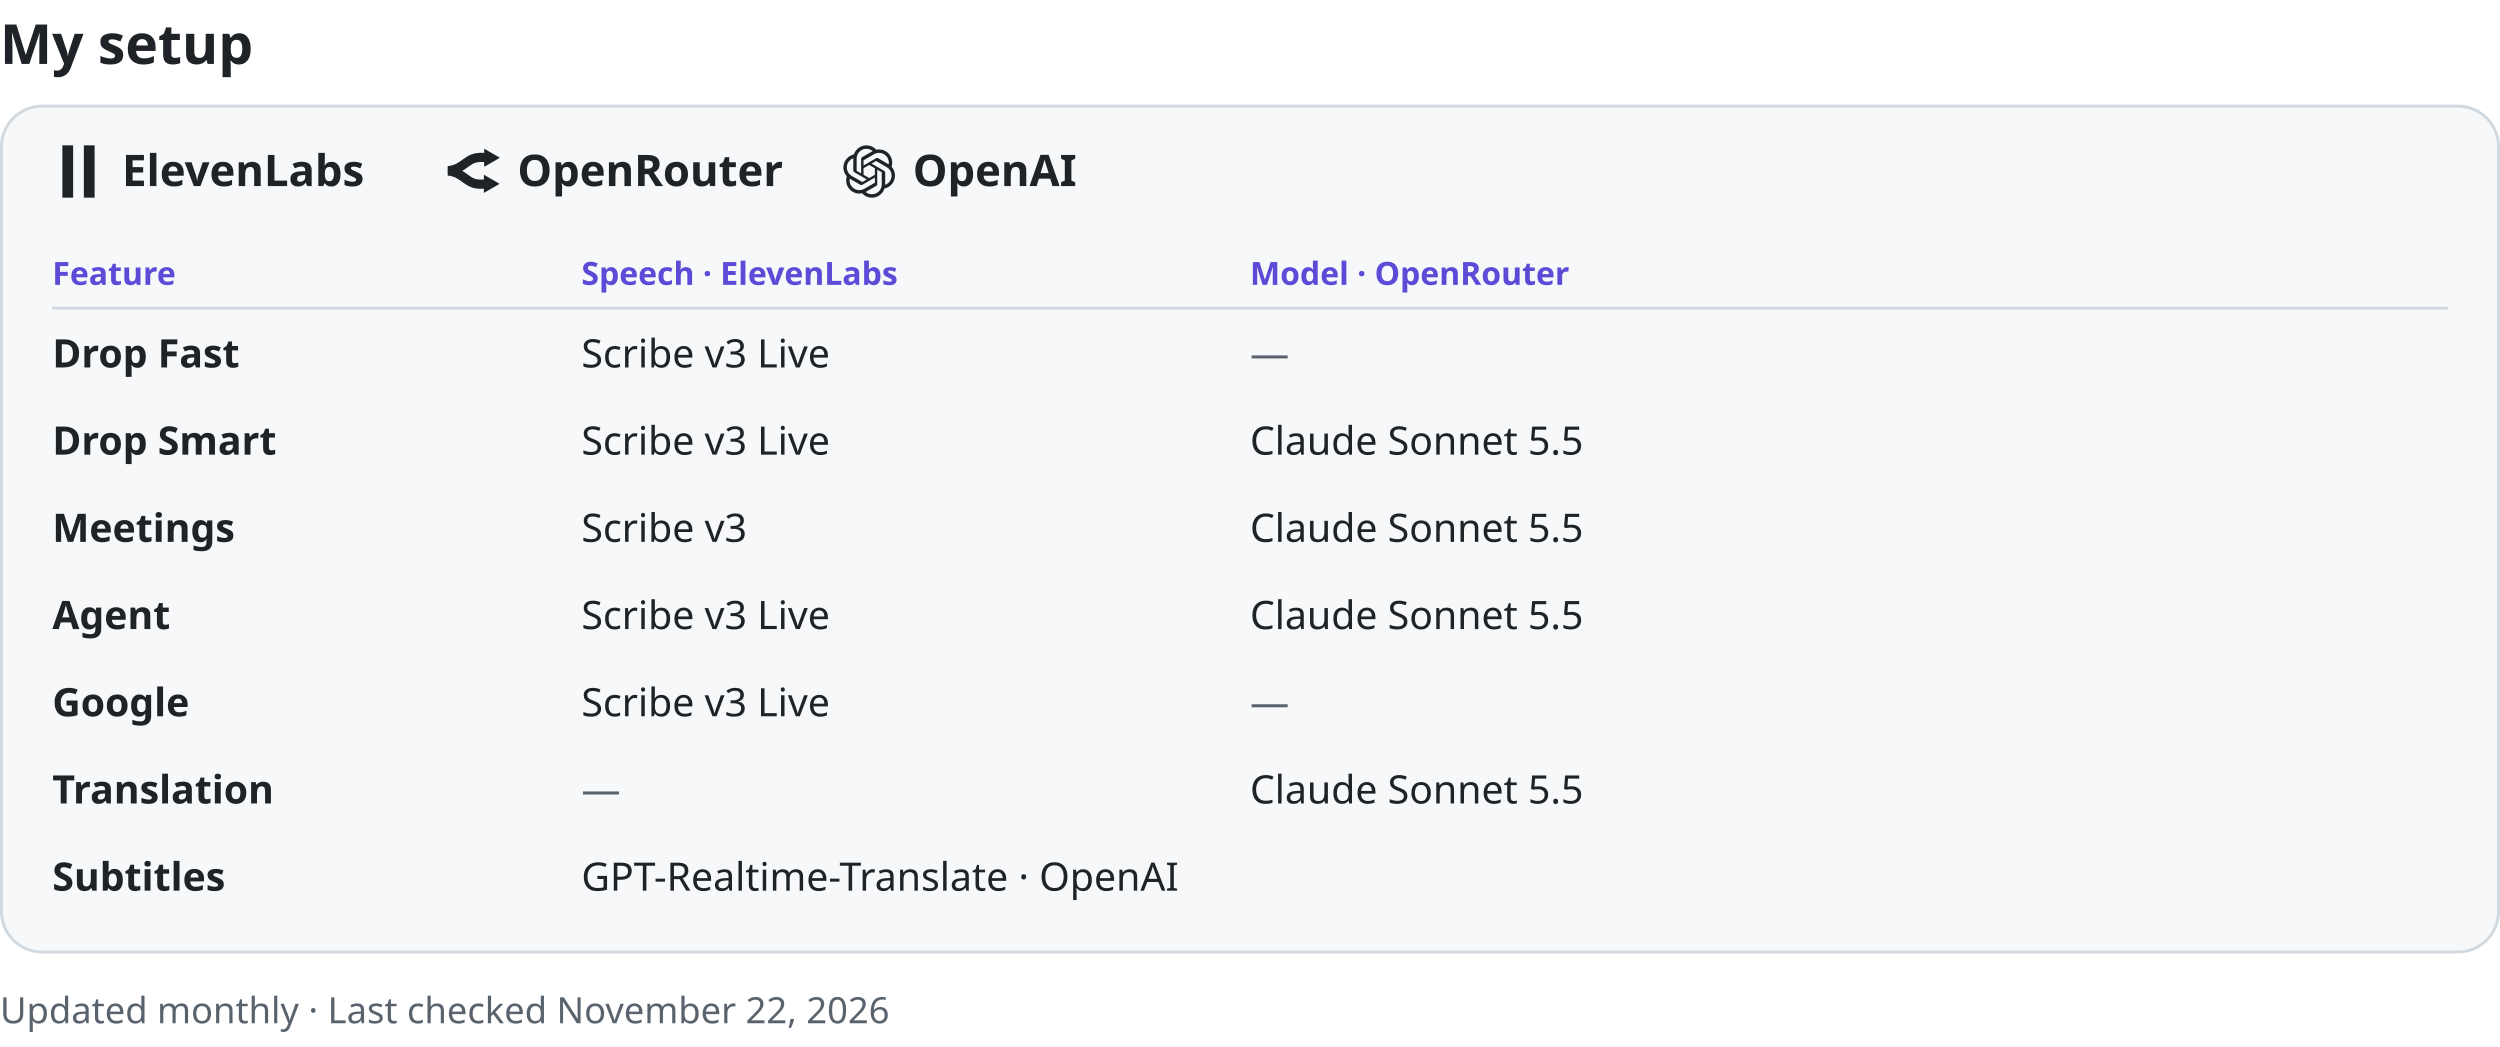
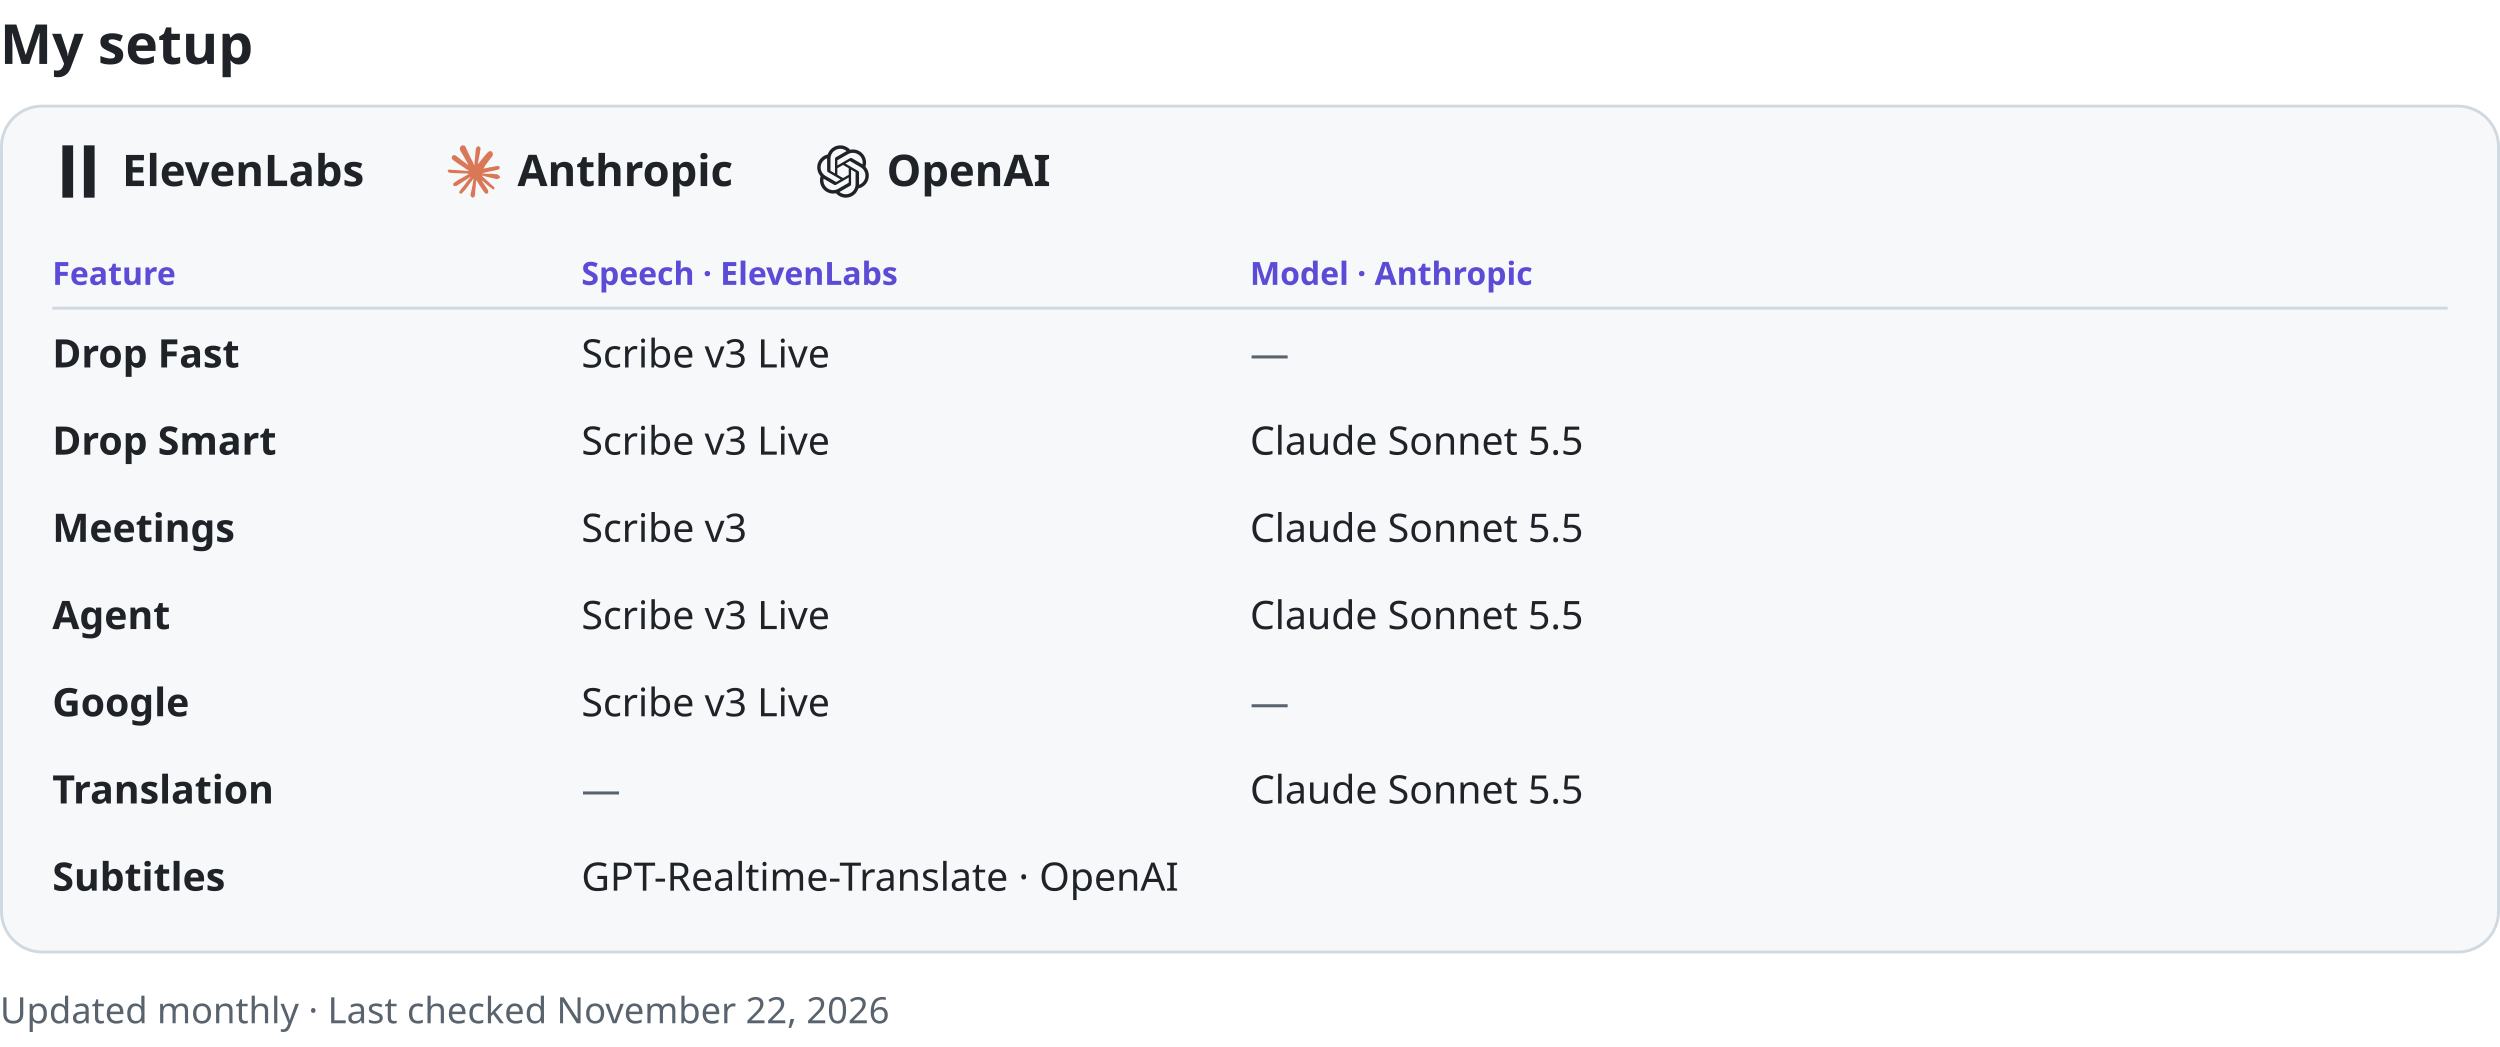
<svg xmlns="http://www.w3.org/2000/svg" width="860" height="360" viewBox="0 0 860 360">
  <text x="0" y="22" font-family="-apple-system, BlinkMacSystemFont, 'Segoe UI', 'Noto Sans', Helvetica, Arial, sans-serif" font-size="19" font-weight="700" fill="#1f2328">My setup</text>
  <rect x="0.5" y="36.5" width="859" height="291" rx="14" fill="#f6f8fa" stroke="#d1d9e0" />
  <svg x="18" y="50" width="18" height="18" fill="#1f2328" role="img" viewBox="0 0 24 24">
    <path d="M4.604 0v24h4.932V0zm9.861 0v24h4.932V0z" />
  </svg>
  <text x="42" y="64" font-family="-apple-system, BlinkMacSystemFont, 'Segoe UI', 'Noto Sans', Helvetica, Arial, sans-serif" font-size="15" font-weight="600" fill="#1f2328">ElevenLabs</text>
-   <svg x="154.0" y="50" width="18" height="18" fill="#1f2328" role="img" viewBox="0 0 512 512">
-     <path d="M3 248.945C18 248.945 76 236 106 219C136 202 136 202 198 158C276.497 102.293 332 120.945 423 120.945" fill="none" stroke="#1f2328" stroke-width="90" />
-     <path d="M511 121.5L357.25 210.268L357.25 32.732L511 121.5Z" fill="#1f2328" />
-     <path d="M0 249C15 249 73 261.945 103 278.945C133 295.945 133 295.945 195 339.945C273.497 395.652 329 377 420 377" fill="none" stroke="#1f2328" stroke-width="90" />
-     <path d="M508 376.445L354.25 287.678L354.25 465.213L508 376.445Z" fill="#1f2328" />
+   <svg x="154.0" y="50" width="18" height="18" fill="#d97757" role="img" viewBox="0 0 24 24">
+     <path d="m4.714 15.956 4.717-2.647.079-.231-.079-.128h-.231l-.789-.049-2.696-.073-2.337-.097-2.265-.121-.571-.121-.534-.704.055-.352.48-.322.686.061 1.518.103 2.277.158 1.651.097 2.447.255h.389l.055-.158-.134-.097-.103-.097L6.973 9.836l-2.55-1.688-1.336-.971-.723-.492-.364-.461-.158-1.008.656-.723.88.061.225.061.892.686 1.906 1.475 2.489 1.834.364.303.146-.103.018-.073-.164-.273-1.354-2.447-1.445-2.489-.643-1.032-.17-.619c-.061-.255-.103-.467-.103-.729L6.287.134 6.7 0l.996.134.419.364.619 1.415 1.002 2.228 1.554 3.03.455.898.243.832.091.255h.158v-.146l.128-1.706.237-2.095.231-2.696.079-.759.376-.911.747-.492.583.279.48.686-.067.443-.285 1.852-.559 2.902-.364 1.943h.212l.243-.243.984-1.305 1.651-2.064.729-.82.85-.905.546-.431h1.032l.759 1.129-.34 1.166-1.062 1.348-.88 1.141-1.263 1.7-.789 1.36.073.109.188-.018 2.853-.607 1.542-.279 1.84-.316.832.389.091.395-.328.807-1.967.486-2.307.461-3.436.814-.043.03.049.061 1.548.146.662.036h1.621l3.018.225.789.522.474.638-.079.486-1.214.619-1.639-.389-3.825-.911-1.311-.328h-.182v.109l1.093 1.069 2.003 1.809 2.507 2.331.128.577-.322.455-.34-.049-2.204-1.657-.85-.747-1.925-1.621h-.128v.17l.443.65 2.344 3.521.121 1.081-.17.352-.607.212-.668-.121-1.372-1.925L14.38 17.959l-1.141-1.943-.14.079-.674 7.255-.316.37-.729.279-.607-.461-.322-.747.322-1.475.389-1.925.316-1.53.285-1.9.17-.631-.012-.043-.14.018-1.433 1.967-2.18 2.945-1.724 1.846-.413.164-.716-.37.067-.662.401-.589 2.386-3.036 1.439-1.882.929-1.087-.006-.158h-.055l-6.338 4.116-1.129.146-.486-.455.061-.747.231-.243 1.906-1.311Z" />
  </svg>
-   <text x="178.0" y="64" font-family="-apple-system, BlinkMacSystemFont, 'Segoe UI', 'Noto Sans', Helvetica, Arial, sans-serif" font-size="15" font-weight="600" fill="#1f2328">OpenRouter</text>
-   <svg x="290.0" y="50" width="18" height="18" fill="#1f2328" role="img" viewBox="0 0 24 24">
+   <text x="178.0" y="64" font-family="-apple-system, BlinkMacSystemFont, 'Segoe UI', 'Noto Sans', Helvetica, Arial, sans-serif" font-size="15" font-weight="600" fill="#1f2328">Anthropic</text>
+   <svg x="281.0" y="50" width="18" height="18" fill="#1f2328" role="img" viewBox="0 0 24 24">
    <path d="M22.282 9.821a5.985 5.985 0 0 0-.516-4.911 6.046 6.046 0 0 0-6.51-2.9A6.065 6.065 0 0 0 4.981 4.182a5.985 5.985 0 0 0-3.998 2.9 6.046 6.046 0 0 0 .743 7.097 5.98 5.98 0 0 0 .511 4.911 6.051 6.051 0 0 0 6.515 2.9A5.985 5.985 0 0 0 13.26 24a6.056 6.056 0 0 0 5.772-4.206 5.989 5.989 0 0 0 3.998-2.9 6.056 6.056 0 0 0-.748-7.073zm-9.022 12.608a4.476 4.476 0 0 1-2.876-1.041l.142-.08 4.778-2.758a.795.795 0 0 0 .393-.681v-6.737l2.02 1.169a.071.071 0 0 1 .038.052v5.583a4.504 4.504 0 0 1-4.495 4.494zm-9.661-4.125a4.471 4.471 0 0 1-.535-3.014l.142.085 4.783 2.758a.771.771 0 0 0 .781 0l5.843-3.369v2.332a.08.08 0 0 1-.033.061L9.74 19.95a4.499 4.499 0 0 1-6.141-1.646zM2.341 7.896a4.485 4.485 0 0 1 2.365-1.973V11.6a.766.766 0 0 0 .388.676l5.814 3.354-2.02 1.169a.076.076 0 0 1-.071 0l-4.83-2.787A4.504 4.504 0 0 1 2.341 7.872zm16.596 3.856L13.104 8.364 15.119 7.2a.076.076 0 0 1 .071 0l4.83 2.791a4.494 4.494 0 0 1-.676 8.104v-5.677a.79.79 0 0 0-.407-.667zm2.011-3.023l-.142-.085-4.774-2.782a.776.776 0 0 0-.785 0L9.409 9.23V6.897a.066.066 0 0 1 .028-.061l4.83-2.787a4.499 4.499 0 0 1 6.68 4.66zM8.306 12.863l-2.02-1.164a.08.08 0 0 1-.038-.057V6.074a4.499 4.499 0 0 1 7.376-3.454l-.142.081L8.704 5.459a.795.795 0 0 0-.393.681zm1.098-2.365l2.602-1.5 2.607 1.5v2.999l-2.597 1.5-2.607-1.5Z" />
  </svg>
-   <text x="314.0" y="64" font-family="-apple-system, BlinkMacSystemFont, 'Segoe UI', 'Noto Sans', Helvetica, Arial, sans-serif" font-size="15" font-weight="600" fill="#1f2328">OpenAI</text>
+   <text x="305.0" y="64" font-family="-apple-system, BlinkMacSystemFont, 'Segoe UI', 'Noto Sans', Helvetica, Arial, sans-serif" font-size="15" font-weight="600" fill="#1f2328">OpenAI</text>
  <text x="18" y="98" font-family="-apple-system, BlinkMacSystemFont, 'Segoe UI', 'Noto Sans', Helvetica, Arial, sans-serif" font-size="11.0" font-weight="600" fill="#5b4bd6">Feature</text>
  <text x="200" y="98" font-family="-apple-system, BlinkMacSystemFont, 'Segoe UI', 'Noto Sans', Helvetica, Arial, sans-serif" font-size="11.0" font-weight="600" fill="#5b4bd6">Speech · ElevenLabs</text>
-   <text x="430" y="98" font-family="-apple-system, BlinkMacSystemFont, 'Segoe UI', 'Noto Sans', Helvetica, Arial, sans-serif" font-size="11.0" font-weight="600" fill="#5b4bd6">Model · OpenRouter</text>
+   <text x="430" y="98" font-family="-apple-system, BlinkMacSystemFont, 'Segoe UI', 'Noto Sans', Helvetica, Arial, sans-serif" font-size="11.0" font-weight="600" fill="#5b4bd6">Model · Anthropic</text>
  <line x1="18" y1="106" x2="842" y2="106" stroke="#d1d9e0" />
  <text x="18" y="126.4" font-family="-apple-system, BlinkMacSystemFont, 'Segoe UI', 'Noto Sans', Helvetica, Arial, sans-serif" font-size="13.5" font-weight="600" fill="#1f2328">Drop Fast</text>
  <text x="200" y="126.4" font-family="-apple-system, BlinkMacSystemFont, 'Segoe UI', 'Noto Sans', Helvetica, Arial, sans-serif" font-size="13.5" font-weight="400" fill="#1f2328">Scribe v3 Live</text>
  <text x="430" y="126.4" font-family="-apple-system, BlinkMacSystemFont, 'Segoe UI', 'Noto Sans', Helvetica, Arial, sans-serif" font-size="13.5" font-weight="400" fill="#59636e">—</text>
  <text x="18" y="156.4" font-family="-apple-system, BlinkMacSystemFont, 'Segoe UI', 'Noto Sans', Helvetica, Arial, sans-serif" font-size="13.5" font-weight="600" fill="#1f2328">Drop Smart</text>
  <text x="200" y="156.4" font-family="-apple-system, BlinkMacSystemFont, 'Segoe UI', 'Noto Sans', Helvetica, Arial, sans-serif" font-size="13.5" font-weight="400" fill="#1f2328">Scribe v3 Live</text>
  <text x="430" y="156.4" font-family="-apple-system, BlinkMacSystemFont, 'Segoe UI', 'Noto Sans', Helvetica, Arial, sans-serif" font-size="13.5" font-weight="400" fill="#1f2328">Claude Sonnet 5.5</text>
  <text x="18" y="186.4" font-family="-apple-system, BlinkMacSystemFont, 'Segoe UI', 'Noto Sans', Helvetica, Arial, sans-serif" font-size="13.5" font-weight="600" fill="#1f2328">Meetings</text>
  <text x="200" y="186.4" font-family="-apple-system, BlinkMacSystemFont, 'Segoe UI', 'Noto Sans', Helvetica, Arial, sans-serif" font-size="13.5" font-weight="400" fill="#1f2328">Scribe v3</text>
  <text x="430" y="186.4" font-family="-apple-system, BlinkMacSystemFont, 'Segoe UI', 'Noto Sans', Helvetica, Arial, sans-serif" font-size="13.5" font-weight="400" fill="#1f2328">Claude Sonnet 5.5</text>
  <text x="18" y="216.4" font-family="-apple-system, BlinkMacSystemFont, 'Segoe UI', 'Noto Sans', Helvetica, Arial, sans-serif" font-size="13.5" font-weight="600" fill="#1f2328">Agent</text>
  <text x="200" y="216.4" font-family="-apple-system, BlinkMacSystemFont, 'Segoe UI', 'Noto Sans', Helvetica, Arial, sans-serif" font-size="13.5" font-weight="400" fill="#1f2328">Scribe v3 Live</text>
  <text x="430" y="216.4" font-family="-apple-system, BlinkMacSystemFont, 'Segoe UI', 'Noto Sans', Helvetica, Arial, sans-serif" font-size="13.5" font-weight="400" fill="#1f2328">Claude Sonnet 5.5</text>
  <text x="18" y="246.4" font-family="-apple-system, BlinkMacSystemFont, 'Segoe UI', 'Noto Sans', Helvetica, Arial, sans-serif" font-size="13.5" font-weight="600" fill="#1f2328">Google</text>
  <text x="200" y="246.4" font-family="-apple-system, BlinkMacSystemFont, 'Segoe UI', 'Noto Sans', Helvetica, Arial, sans-serif" font-size="13.5" font-weight="400" fill="#1f2328">Scribe v3 Live</text>
  <text x="430" y="246.4" font-family="-apple-system, BlinkMacSystemFont, 'Segoe UI', 'Noto Sans', Helvetica, Arial, sans-serif" font-size="13.5" font-weight="400" fill="#59636e">—</text>
  <text x="18" y="276.4" font-family="-apple-system, BlinkMacSystemFont, 'Segoe UI', 'Noto Sans', Helvetica, Arial, sans-serif" font-size="13.5" font-weight="600" fill="#1f2328">Translation</text>
  <text x="200" y="276.4" font-family="-apple-system, BlinkMacSystemFont, 'Segoe UI', 'Noto Sans', Helvetica, Arial, sans-serif" font-size="13.5" font-weight="400" fill="#59636e">—</text>
  <text x="430" y="276.4" font-family="-apple-system, BlinkMacSystemFont, 'Segoe UI', 'Noto Sans', Helvetica, Arial, sans-serif" font-size="13.5" font-weight="400" fill="#1f2328">Claude Sonnet 5.5</text>
  <text x="18" y="306.4" font-family="-apple-system, BlinkMacSystemFont, 'Segoe UI', 'Noto Sans', Helvetica, Arial, sans-serif" font-size="13.5" font-weight="600" fill="#1f2328">Subtitles</text>
  <text x="200" y="306.4" font-family="-apple-system, BlinkMacSystemFont, 'Segoe UI', 'Noto Sans', Helvetica, Arial, sans-serif" font-size="13.5" font-weight="400" fill="#1f2328">GPT-Realtime-Translate · OpenAI</text>
  <text x="0" y="352" font-family="-apple-system, BlinkMacSystemFont, 'Segoe UI', 'Noto Sans', Helvetica, Arial, sans-serif" font-size="12.5" fill="#59636e">Updated monthly · Last checked November 22, 2026</text>
</svg>
